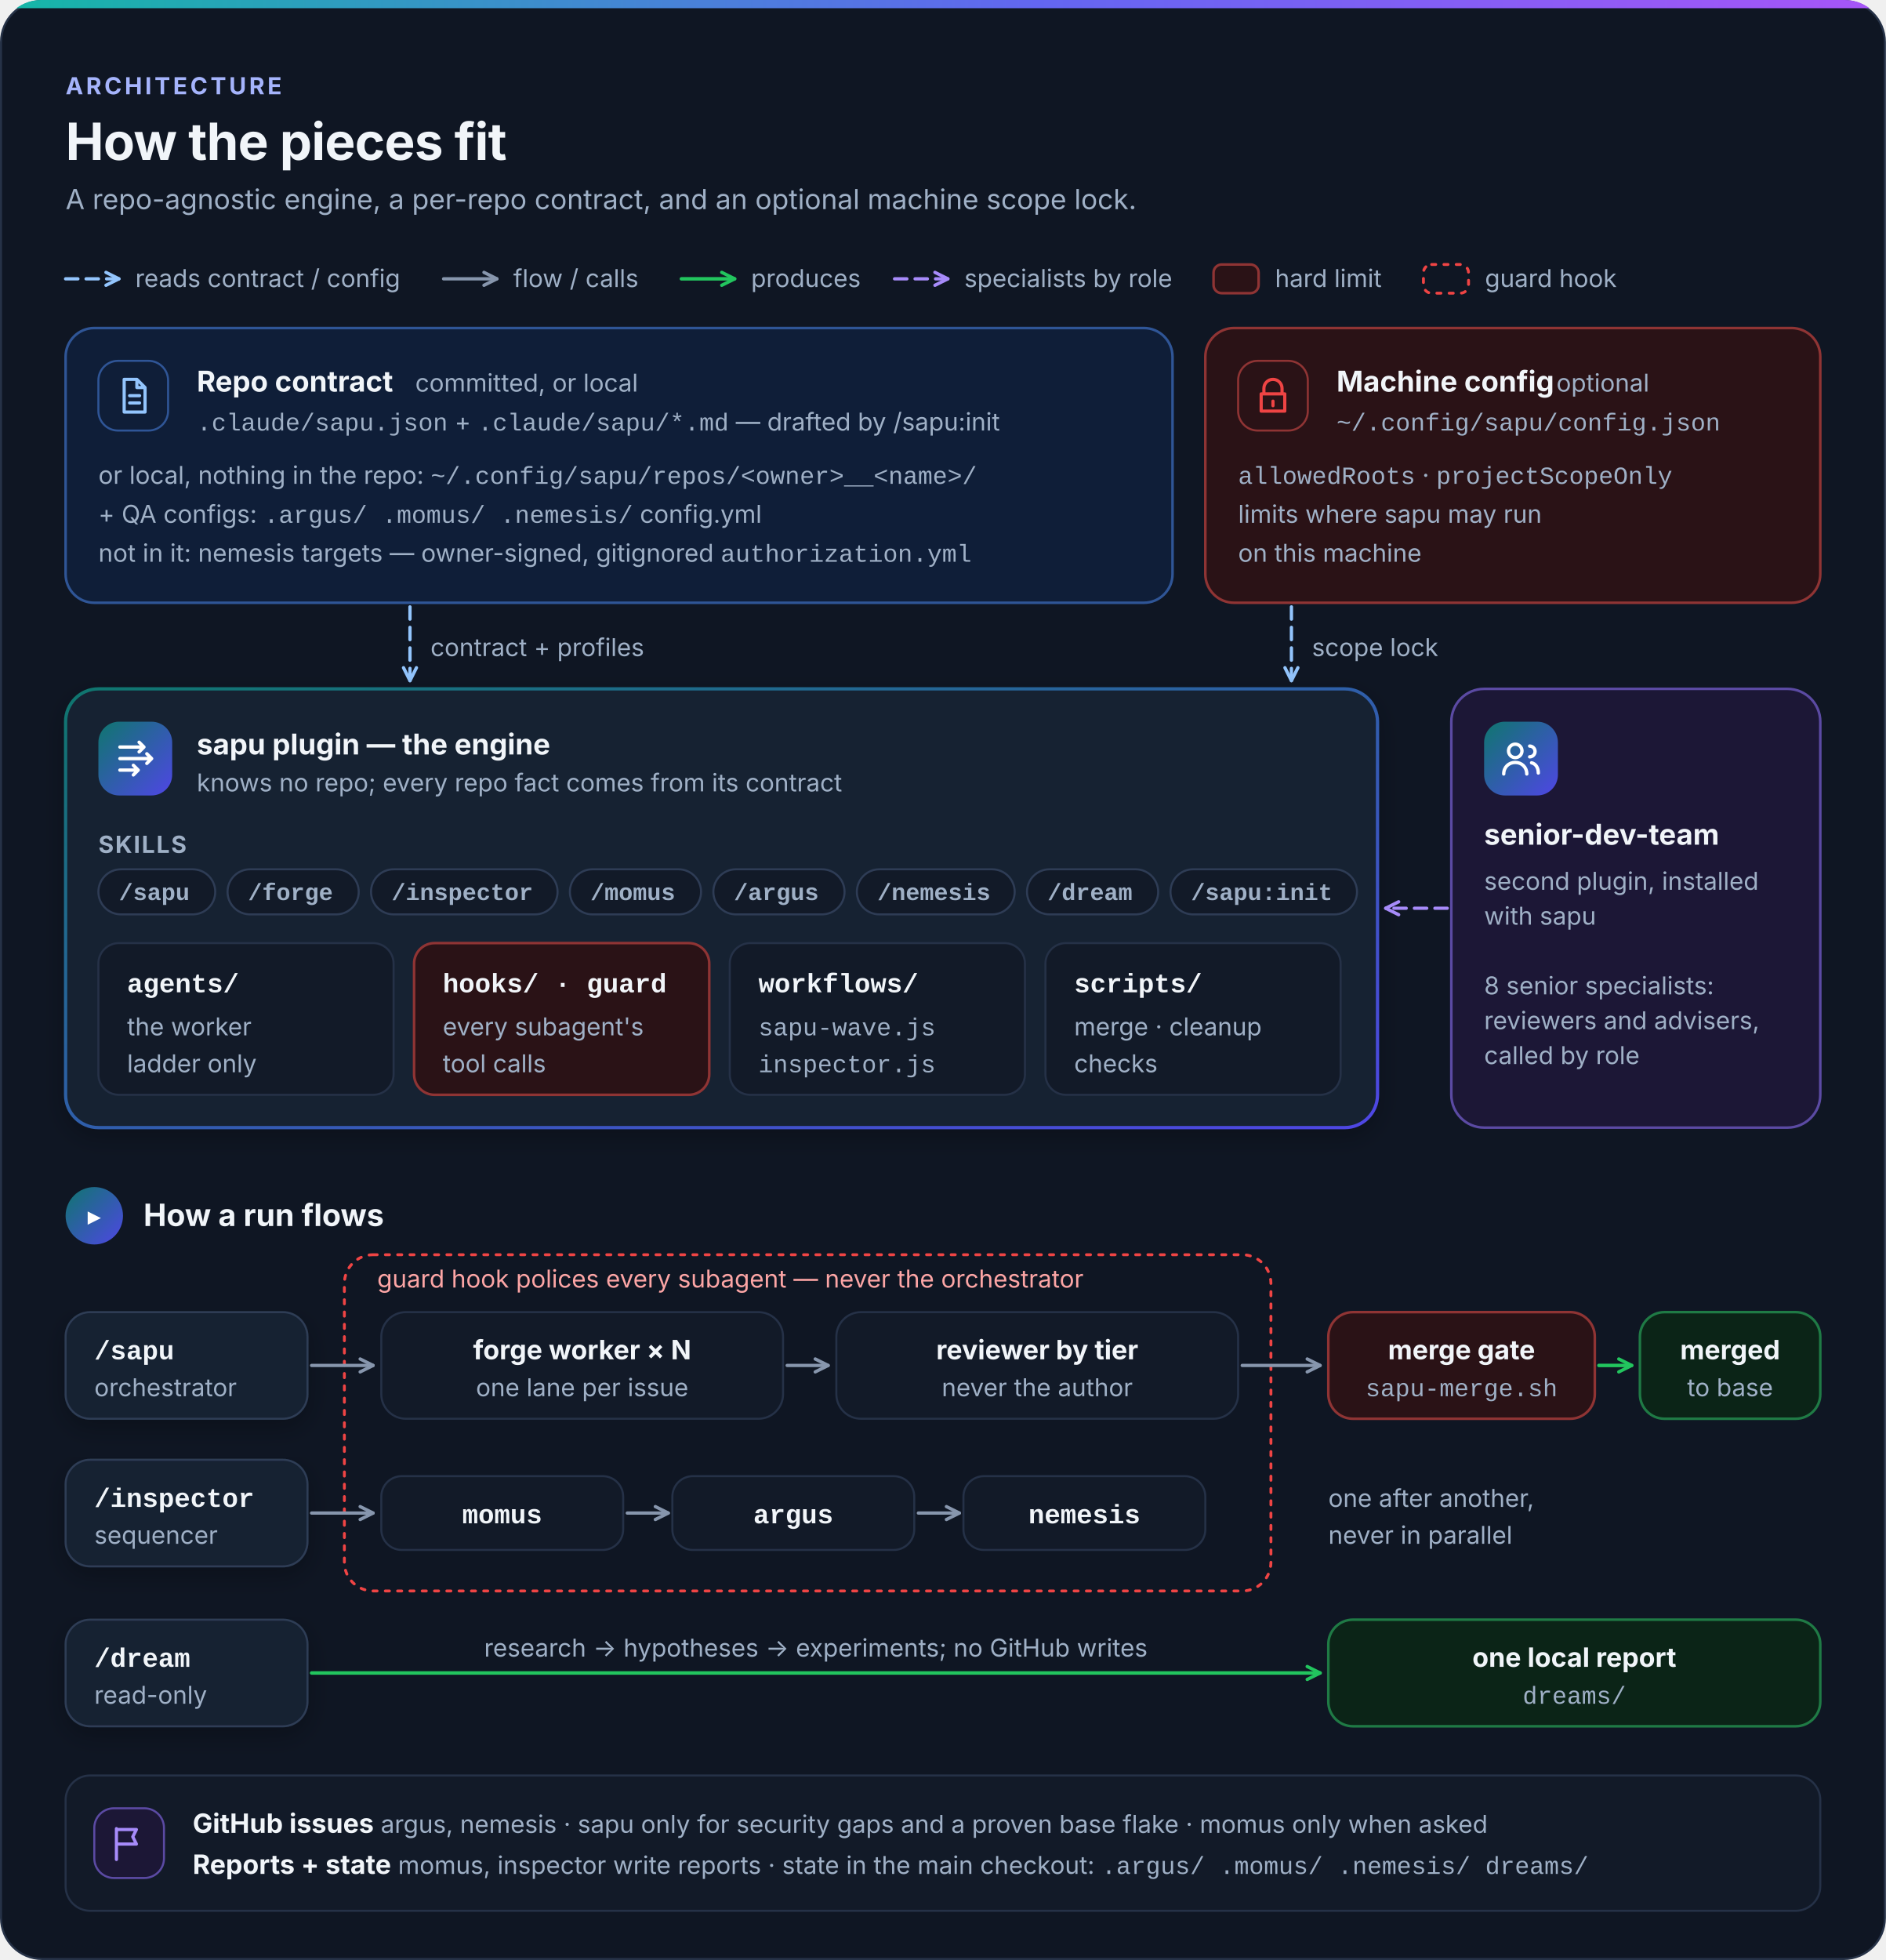
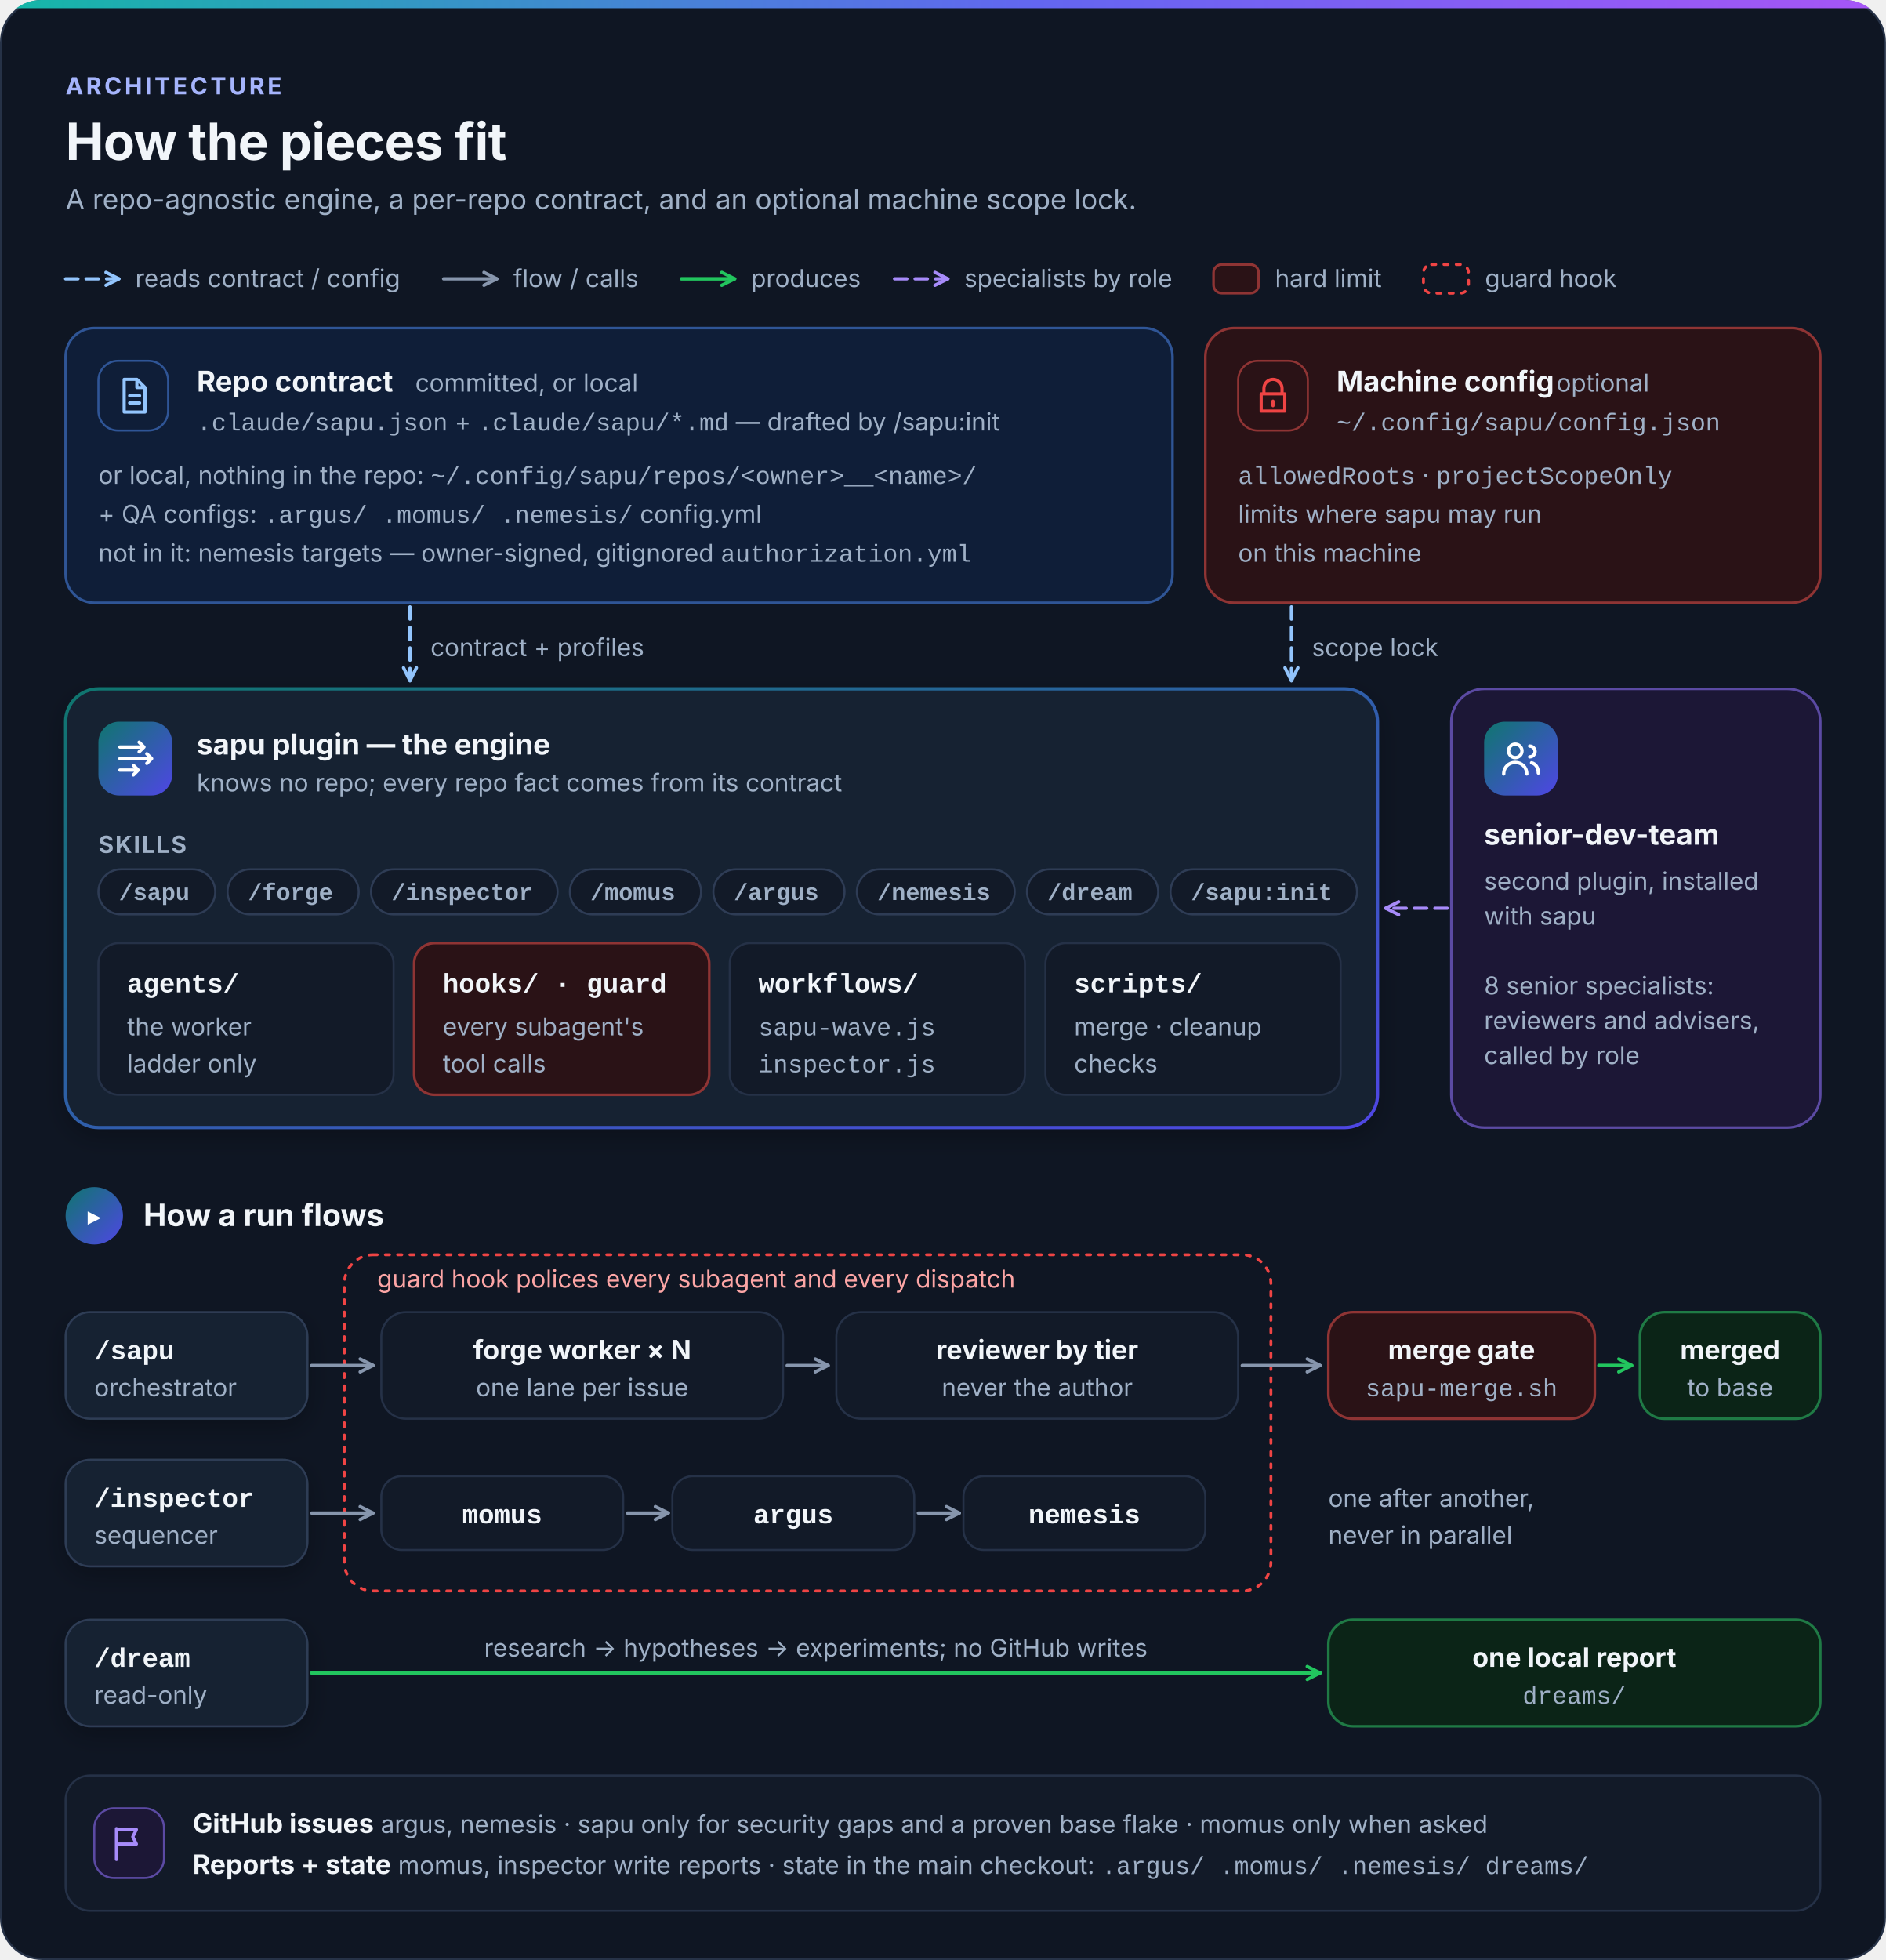
<svg xmlns="http://www.w3.org/2000/svg" viewBox="0 0 920 956" width="920" height="956" role="img" aria-label="How sapu fits together: a repo-agnostic engine plus a per-repo contract, optionally scope-locked by a machine config, with specialists from the senior-dev-team plugin; the sapu orchestrator runs one forge worker per issue in parallel lanes, inspector runs momus then argus then nemesis, dream runs standalone, a guard hook polices every subagent, and only the orchestrator merges through the merge gate.">
  <style>
    text{font-family:-apple-system,BlinkMacSystemFont,'Segoe UI',Inter,Helvetica,Arial,sans-serif;fill:#dbe3ee}
    .mono{font-family:ui-monospace,SFMono-Regular,Menlo,Consolas,'Liberation Mono',monospace}
    .canvas{fill:#0f1623;stroke:#263247;stroke-width:1}
    .eyebrow{font-size:11.5px;font-weight:700;letter-spacing:.12em;fill:#a5b4fc}
    .h1{font-size:25px;font-weight:750;fill:#f1f5f9;letter-spacing:-.01em}
    .sub{font-size:13.5px;fill:#9fb0c6}
    .sec{font-size:15px;font-weight:700;fill:#f1f5f9}
    .sec2{font-size:12.5px;fill:#9fb0c6}
    .ttl{font-size:14px;font-weight:650;fill:#f1f5f9}
    .t{font-size:13px;fill:#dbe3ee}
    .tb{font-size:13px;font-weight:650;fill:#f1f5f9}
    .cap{font-size:12px;fill:#9fb0c6}
    .lbl{font-size:11.5px;font-weight:650;letter-spacing:.06em;fill:#9fb0c6}
    .chipt{font-size:11.5px;font-weight:600}
    .white{fill:#ffffff}
    .ink{fill:#f1f5f9} .muted{fill:#9fb0c6} .accent{fill:#a5b4fc} .tealt{fill:#5eead4}
    .card{fill:#172133;stroke:#2e3c55;stroke-width:1}
    .sunken{fill:#121a28;stroke:#253147;stroke-width:1}
    .chip{fill:#121a28;stroke:#2e3c55;stroke-width:1}
    .ar{stroke:#8796ad;stroke-width:1.6;fill:none;stroke-linecap:round;stroke-linejoin:round}
    .ar-g{stroke:#22c55e;stroke-width:1.7;fill:none;stroke-linecap:round;stroke-linejoin:round}
    .ar-a{stroke:#f59e0b;stroke-width:1.6;fill:none;stroke-dasharray:5 4;stroke-linecap:round;stroke-linejoin:round}
    .ar-b{stroke:#93c5fd;stroke-width:1.6;fill:none;stroke-dasharray:6 4;stroke-linecap:round}
    .ar-v{stroke:#a78bfa;stroke-width:1.6;fill:none;stroke-dasharray:6 4;stroke-linecap:round}
    .guard{stroke:#ef4444;stroke-width:1.4;fill:none;stroke-dasharray:2 4;stroke-linecap:round}
    .m-n{stroke:#8796ad} .m-g{stroke:#22c55e} .m-a{stroke:#f59e0b} .m-b{stroke:#93c5fd} .m-v{stroke:#a78bfa}
    .ico{fill:none;stroke-width:1.75;stroke-linecap:round;stroke-linejoin:round}
    .ico-n{stroke:#9fb0c6} .ico-w{stroke:#ffffff}
    .rule{stroke:#2e3c55;stroke-width:1}
    .c-blue{fill:#93c5fd} .k-blue{fill:#0f1e38;stroke:#2f5596;stroke-width:1.25} .s-blue{stroke:#93c5fd} .f-blue{fill:#93c5fd} .tile-blue{fill:#0f1e38;stroke:#2f5596;stroke-width:1}
    .c-green{fill:#4ade80} .k-green{fill:#0b2417;stroke:#1f7a45;stroke-width:1.25} .s-green{stroke:#22c55e} .f-green{fill:#22c55e} .tile-green{fill:#0b2417;stroke:#1f7a45;stroke-width:1}
    .c-amber{fill:#fbbf24} .k-amber{fill:#271c08;stroke:#8a5d12;stroke-width:1.25} .s-amber{stroke:#f59e0b} .f-amber{fill:#f59e0b} .tile-amber{fill:#271c08;stroke:#8a5d12;stroke-width:1}
    .c-red{fill:#fca5a5} .k-red{fill:#2a1216;stroke:#8f3434;stroke-width:1.25} .s-red{stroke:#ef4444} .f-red{fill:#ef4444} .tile-red{fill:#2a1216;stroke:#8f3434;stroke-width:1}
    .c-violet{fill:#c4b5fd} .k-violet{fill:#1c1736;stroke:#5b4aa3;stroke-width:1.25} .s-violet{stroke:#a78bfa} .f-violet{fill:#a78bfa} .tile-violet{fill:#1c1736;stroke:#5b4aa3;stroke-width:1}
  </style>
  <defs>
    <linearGradient id="brand" x1="0" y1="0" x2="1" y2="1">
      <stop offset="0" stop-color="#0f766e" />
      <stop offset="1" stop-color="#4f46e5" />
    </linearGradient>
    <linearGradient id="brandbar" x1="0" y1="0" x2="1" y2="0">
      <stop offset="0" stop-color="#14b8a6" />
      <stop offset=".55" stop-color="#6366f1" />
      <stop offset="1" stop-color="#a855f7" />
    </linearGradient>
    <filter id="sh" x="-10%" y="-10%" width="120%" height="140%">
      <feDropShadow dx="0" dy="1" stdDeviation="1" flood-color="#000000" flood-opacity="0.35" />
      <feDropShadow dx="0" dy="4" stdDeviation="6" flood-color="#000000" flood-opacity="0.25" />
    </filter>
    <marker id="mn" viewBox="0 0 10 10" refX="8.5" refY="5" markerWidth="9" markerHeight="9" markerUnits="userSpaceOnUse" orient="auto-start-reverse">
      <path d="M1.5,1.5 L8.5,5 L1.5,8.5" fill="none" stroke-width="1.8" stroke-linecap="round" stroke-linejoin="round" class="m-n" />
    </marker>
    <marker id="mg" viewBox="0 0 10 10" refX="8.5" refY="5" markerWidth="9" markerHeight="9" markerUnits="userSpaceOnUse" orient="auto-start-reverse">
      <path d="M1.5,1.5 L8.5,5 L1.5,8.5" fill="none" stroke-width="1.8" stroke-linecap="round" stroke-linejoin="round" class="m-g" />
    </marker>
    <marker id="ma" viewBox="0 0 10 10" refX="8.5" refY="5" markerWidth="9" markerHeight="9" markerUnits="userSpaceOnUse" orient="auto-start-reverse">
      <path d="M1.5,1.5 L8.5,5 L1.5,8.5" fill="none" stroke-width="1.8" stroke-linecap="round" stroke-linejoin="round" class="m-a" />
    </marker>
    <marker id="mb" viewBox="0 0 10 10" refX="8.5" refY="5" markerWidth="9" markerHeight="9" markerUnits="userSpaceOnUse" orient="auto-start-reverse">
      <path d="M1.5,1.5 L8.5,5 L1.5,8.5" fill="none" stroke-width="1.8" stroke-linecap="round" stroke-linejoin="round" class="m-b" />
    </marker>
    <marker id="mv" viewBox="0 0 10 10" refX="8.5" refY="5" markerWidth="9" markerHeight="9" markerUnits="userSpaceOnUse" orient="auto-start-reverse">
      <path d="M1.5,1.5 L8.5,5 L1.5,8.5" fill="none" stroke-width="1.8" stroke-linecap="round" stroke-linejoin="round" class="m-v" />
    </marker>
  </defs>
  <rect x="0.5" y="0.5" width="919" height="955" rx="20" class="canvas" />
  <clipPath id="cv">
    <rect x="0" y="0" width="920" height="956" rx="20" />
  </clipPath>
  <rect x="0" y="0" width="920" height="4" fill="url(#brandbar)" clip-path="url(#cv)" />
  <text x="32" y="46" class="eyebrow">ARCHITECTURE</text>
  <text x="32" y="78" class="h1">How the pieces fit</text>
  <text x="32" y="102" class="sub">A repo-agnostic engine, a per-repo contract, and an optional machine scope lock.</text>
  <path d="M32,136 L58,136" class="ar-b" marker-end="url(#mb)" />
  <text x="66" y="140" class="cap">reads contract / config</text>
  <path d="M216.4,136 L242.4,136" class="ar" marker-end="url(#mn)" />
  <text x="250.4" y="140" class="cap">flow / calls</text>
  <path d="M332.4,136 L358.4,136" class="ar-g" marker-end="url(#mg)" />
  <text x="366.4" y="140" class="cap">produces</text>
  <path d="M436.4,136 L462.4,136" class="ar-v" marker-end="url(#mv)" />
  <text x="470.4" y="140" class="cap">specialists by role</text>
  <rect x="592" y="129" width="22" height="14" rx="4" class="k-red" />
  <text x="622" y="140" class="cap">hard limit</text>
  <rect x="694.4" y="129" width="22" height="14" rx="4" class="guard" />
  <text x="724.4" y="140" class="cap">guard hook</text>
  <rect x="32" y="160" width="540" height="134" rx="14" class="k-blue" />
  <rect x="48" y="176" width="34" height="34" rx="9.562" class="tile-blue" />
  <g transform="translate(54.375,182.375) scale(0.8854167)">
    <path d="M7 3h7l4.5 4.5V21H7z M14 3v4.5h4.5 M10 12h5.5 M10 16h5.5" class="ico s-blue" />
  </g>
  <text x="96" y="191" class="ttl">Repo contract</text>
  <text x="202.56" y="191" class="cap">committed, or local</text>
  <text x="96" y="210" class="cap">
    <tspan class="mono">.claude/sapu.json</tspan> + <tspan class="mono">.claude/sapu/*.md</tspan> — drafted by /sapu:init</text>
  <text x="48" y="236" class="cap">or local, nothing in the repo: <tspan class="mono">~/.config/sapu/repos/&lt;owner&gt;__&lt;name&gt;/</tspan>
  </text>
  <text x="48" y="255" class="cap">+ QA configs: <tspan class="mono">.argus/ .momus/ .nemesis/</tspan> config.yml</text>
  <text x="48" y="274" class="cap">not in it: nemesis targets — owner-signed, gitignored <tspan class="mono">authorization.yml</tspan>
  </text>
  <rect x="588" y="160" width="300" height="134" rx="14" class="k-red" />
  <rect x="604" y="176" width="34" height="34" rx="9.562" class="tile-red" />
  <g transform="translate(610.375,182.375) scale(0.8854167)">
    <path d="M7 11V8a5 5 0 0 1 10 0v3 M5.5 11h13v9.5h-13z M12 15v2.5" class="ico s-red" />
  </g>
  <text x="652" y="191" class="ttl">Machine config</text>
  <text x="759.26" y="191" class="cap">optional</text>
  <text x="652" y="210" class="cap mono">~/.config/sapu/config.json</text>
  <text x="604" y="236" class="cap">
    <tspan class="mono">allowedRoots</tspan> · <tspan class="mono">projectScopeOnly</tspan>
  </text>
  <text x="604" y="255" class="cap">limits where sapu may run</text>
  <text x="604" y="274" class="cap">on this machine</text>
  <path d="M200,296 L200,332" class="ar-b" marker-end="url(#mb)" />
  <text x="210" y="320" class="cap">contract + profiles</text>
  <path d="M630,296 L630,332" class="ar-b" marker-end="url(#mb)" />
  <text x="640" y="320" class="cap">scope lock</text>
  <rect x="32" y="336" width="640" height="214" rx="16" class="card" filter="url(#sh)" />
  <rect x="32" y="336" width="640" height="214" rx="16" fill="none" stroke="url(#brand)" stroke-width="1.6" />
  <rect x="48" y="352" width="36" height="36" rx="10.125" fill="url(#brand)" />
  <g transform="translate(54.75,358.75) scale(0.9375)">
    <path d="M4 6h12 M4 12h16 M4 18h9 M14 3.5L16.5 6 14 8.5 M18 9.5L20.5 12 18 14.5 M11 15.5L13.5 18 11 20.5" class="ico ico-w" />
  </g>
  <text x="96" y="368" class="ttl">sapu plugin — the engine</text>
  <text x="96" y="386" class="cap">knows no repo; every repo fact comes from its contract</text>
  <text x="48" y="416" class="lbl">SKILLS</text>
  <rect x="48" y="424" width="57" height="22" rx="11" class="chip" />
  <text x="58" y="439" class="chipt muted mono">/sapu</text>
  <rect x="111" y="424" width="64" height="22" rx="11" class="chip" />
  <text x="121" y="439" class="chipt muted mono">/forge</text>
  <rect x="181" y="424" width="91" height="22" rx="11" class="chip" />
  <text x="191" y="439" class="chipt muted mono">/inspector</text>
  <rect x="278" y="424" width="64" height="22" rx="11" class="chip" />
  <text x="288" y="439" class="chipt muted mono">/momus</text>
  <rect x="348" y="424" width="64" height="22" rx="11" class="chip" />
  <text x="358" y="439" class="chipt muted mono">/argus</text>
  <rect x="418" y="424" width="77" height="22" rx="11" class="chip" />
  <text x="428" y="439" class="chipt muted mono">/nemesis</text>
  <rect x="501" y="424" width="64" height="22" rx="11" class="chip" />
  <text x="511" y="439" class="chipt muted mono">/dream</text>
  <rect x="571" y="424" width="91" height="22" rx="11" class="chip" />
  <text x="581" y="439" class="chipt muted mono">/sapu:init</text>
  <rect x="48" y="460" width="144" height="74" rx="10" class="sunken" />
  <text x="62" y="484" class="tb mono">agents/</text>
  <text x="62" y="505" class="cap">the worker</text>
  <text x="62" y="523" class="cap">ladder only</text>
  <rect x="202" y="460" width="144" height="74" rx="10" class="k-red" />
  <text x="216" y="484" class="tb mono">hooks/ · guard</text>
  <text x="216" y="505" class="cap">every subagent's</text>
  <text x="216" y="523" class="cap">tool calls</text>
  <rect x="356" y="460" width="144" height="74" rx="10" class="sunken" />
  <text x="370" y="484" class="tb mono">workflows/</text>
  <text x="370" y="505" class="cap mono">sapu-wave.js</text>
  <text x="370" y="523" class="cap mono">inspector.js</text>
  <rect x="510" y="460" width="144" height="74" rx="10" class="sunken" />
  <text x="524" y="484" class="tb mono">scripts/</text>
  <text x="524" y="505" class="cap">merge · cleanup</text>
  <text x="524" y="523" class="cap">checks</text>
  <rect x="708" y="336" width="180" height="214" rx="16" class="k-violet" />
  <rect x="724" y="352" width="36" height="36" rx="10.125" fill="url(#brand)" />
  <g transform="translate(730.75,358.75) scale(0.9375)">
    <path d="M9 4.5a3.5 3.5 0 1 0 0.01 0 M3 20c0-3.6 2.7-6 6-6s6 2.4 6 6 M16.5 5.5a2.8 2.8 0 1 1 0 5.6 M17.5 14.2c2.2.5 3.5 2.6 3.5 5.3" class="ico ico-w" />
  </g>
  <text x="724" y="412" class="ttl">senior-dev-team</text>
  <text x="724" y="434" class="cap">second plugin, installed</text>
  <text x="724" y="451" class="cap">with sapu</text>
  <text x="724" y="468" class="cap" />
  <text x="724" y="485" class="cap">8 senior specialists:</text>
  <text x="724" y="502" class="cap">reviewers and advisers,</text>
  <text x="724" y="519" class="cap">called by role</text>
  <path d="M706,443 L676,443" class="ar-v" marker-end="url(#mv)" />
  <circle cx="46" cy="593" r="14" fill="url(#brand)" />
  <text x="46" y="597.5" class="white" text-anchor="middle" style="font-size:13px;font-weight:700">▸</text>
  <text x="70" y="598" class="sec">How a run flows</text>
  <rect x="168" y="612" width="452" height="164" rx="14" class="guard" />
-   <text x="184" y="628" class="cap c-red">guard hook polices every subagent — never the orchestrator</text>
+   <text x="184" y="628" class="cap c-red">guard hook polices every subagent and every dispatch</text>
  <rect x="32" y="640" width="118" height="52" rx="12" class="card" filter="url(#sh)" />
  <text x="46" y="663" class="tb mono">/sapu</text>
  <text x="46" y="681" class="cap">orchestrator</text>
  <path d="M152,666 L182,666" class="ar" marker-end="url(#mn)" />
  <text x="167" y="656" class="cap" />
  <rect x="186" y="640" width="196" height="52" rx="12" class="sunken" />
  <text x="284" y="663" class="tb" text-anchor="middle">forge worker × N</text>
  <text x="284" y="681" class="cap" text-anchor="middle">one lane per issue</text>
  <path d="M384,666 L404,666" class="ar" marker-end="url(#mn)" />
  <rect x="408" y="640" width="196" height="52" rx="12" class="sunken" />
  <text x="506" y="663" class="tb" text-anchor="middle">reviewer by tier</text>
  <text x="506" y="681" class="cap" text-anchor="middle">never the author</text>
  <path d="M606,666 L644,666" class="ar" marker-end="url(#mn)" />
  <rect x="648" y="640" width="130" height="52" rx="12" class="k-red" />
  <text x="713" y="663" class="tb" text-anchor="middle">merge gate</text>
  <text x="713" y="681" class="cap mono" text-anchor="middle">sapu-merge.sh</text>
  <path d="M780,666 L796,666" class="ar-g" marker-end="url(#mg)" />
  <rect x="800" y="640" width="88" height="52" rx="12" class="k-green" />
  <text x="844" y="663" class="tb" text-anchor="middle">merged</text>
  <text x="844" y="681" class="cap" text-anchor="middle">to base</text>
  <rect x="32" y="712" width="118" height="52" rx="12" class="card" filter="url(#sh)" />
  <text x="46" y="735" class="tb mono">/inspector</text>
  <text x="46" y="753" class="cap">sequencer</text>
  <path d="M152,738 L182,738" class="ar" marker-end="url(#mn)" />
  <rect x="186" y="720" width="118" height="36" rx="10" class="sunken" />
  <text x="245" y="743" class="tb mono" text-anchor="middle">momus</text>
  <path d="M306,738 L326,738" class="ar" marker-end="url(#mn)" />
  <rect x="328" y="720" width="118" height="36" rx="10" class="sunken" />
  <text x="387" y="743" class="tb mono" text-anchor="middle">argus</text>
  <path d="M448,738 L468,738" class="ar" marker-end="url(#mn)" />
  <rect x="470" y="720" width="118" height="36" rx="10" class="sunken" />
  <text x="529" y="743" class="tb mono" text-anchor="middle">nemesis</text>
  <text x="648" y="735" class="cap">one after another,</text>
  <text x="648" y="753" class="cap">never in parallel</text>
  <rect x="32" y="790" width="118" height="52" rx="12" class="card" filter="url(#sh)" />
  <text x="46" y="813" class="tb mono">/dream</text>
  <text x="46" y="831" class="cap">read-only</text>
  <path d="M152,816 L644,816" class="ar-g" marker-end="url(#mg)" />
  <text x="398" y="808" class="cap" text-anchor="middle">research → hypotheses → experiments; no GitHub writes</text>
  <rect x="648" y="790" width="240" height="52" rx="12" class="k-green" />
  <text x="768" y="813" class="tb" text-anchor="middle">one local report</text>
  <text x="768" y="831" class="cap mono" text-anchor="middle">dreams/</text>
  <rect x="32" y="866" width="856" height="66" rx="12" class="sunken" />
  <rect x="46" y="882" width="34" height="34" rx="9.562" class="tile-violet" />
  <g transform="translate(52.375,888.375) scale(0.8854167)">
    <path d="M5 21V4 M5 4.5h11l-2 4 2 4H5" class="ico s-violet" />
  </g>
  <text x="94" y="894" class="cap">
    <tspan class="tb">GitHub issues</tspan>  argus, nemesis · sapu only for security gaps and a proven base flake · momus only when asked</text>
  <text x="94" y="914" class="cap">
    <tspan class="tb">Reports + state</tspan>  momus, inspector write reports · state in the main checkout: <tspan class="mono">.argus/ .momus/ .nemesis/ dreams/</tspan>
  </text>
</svg>
